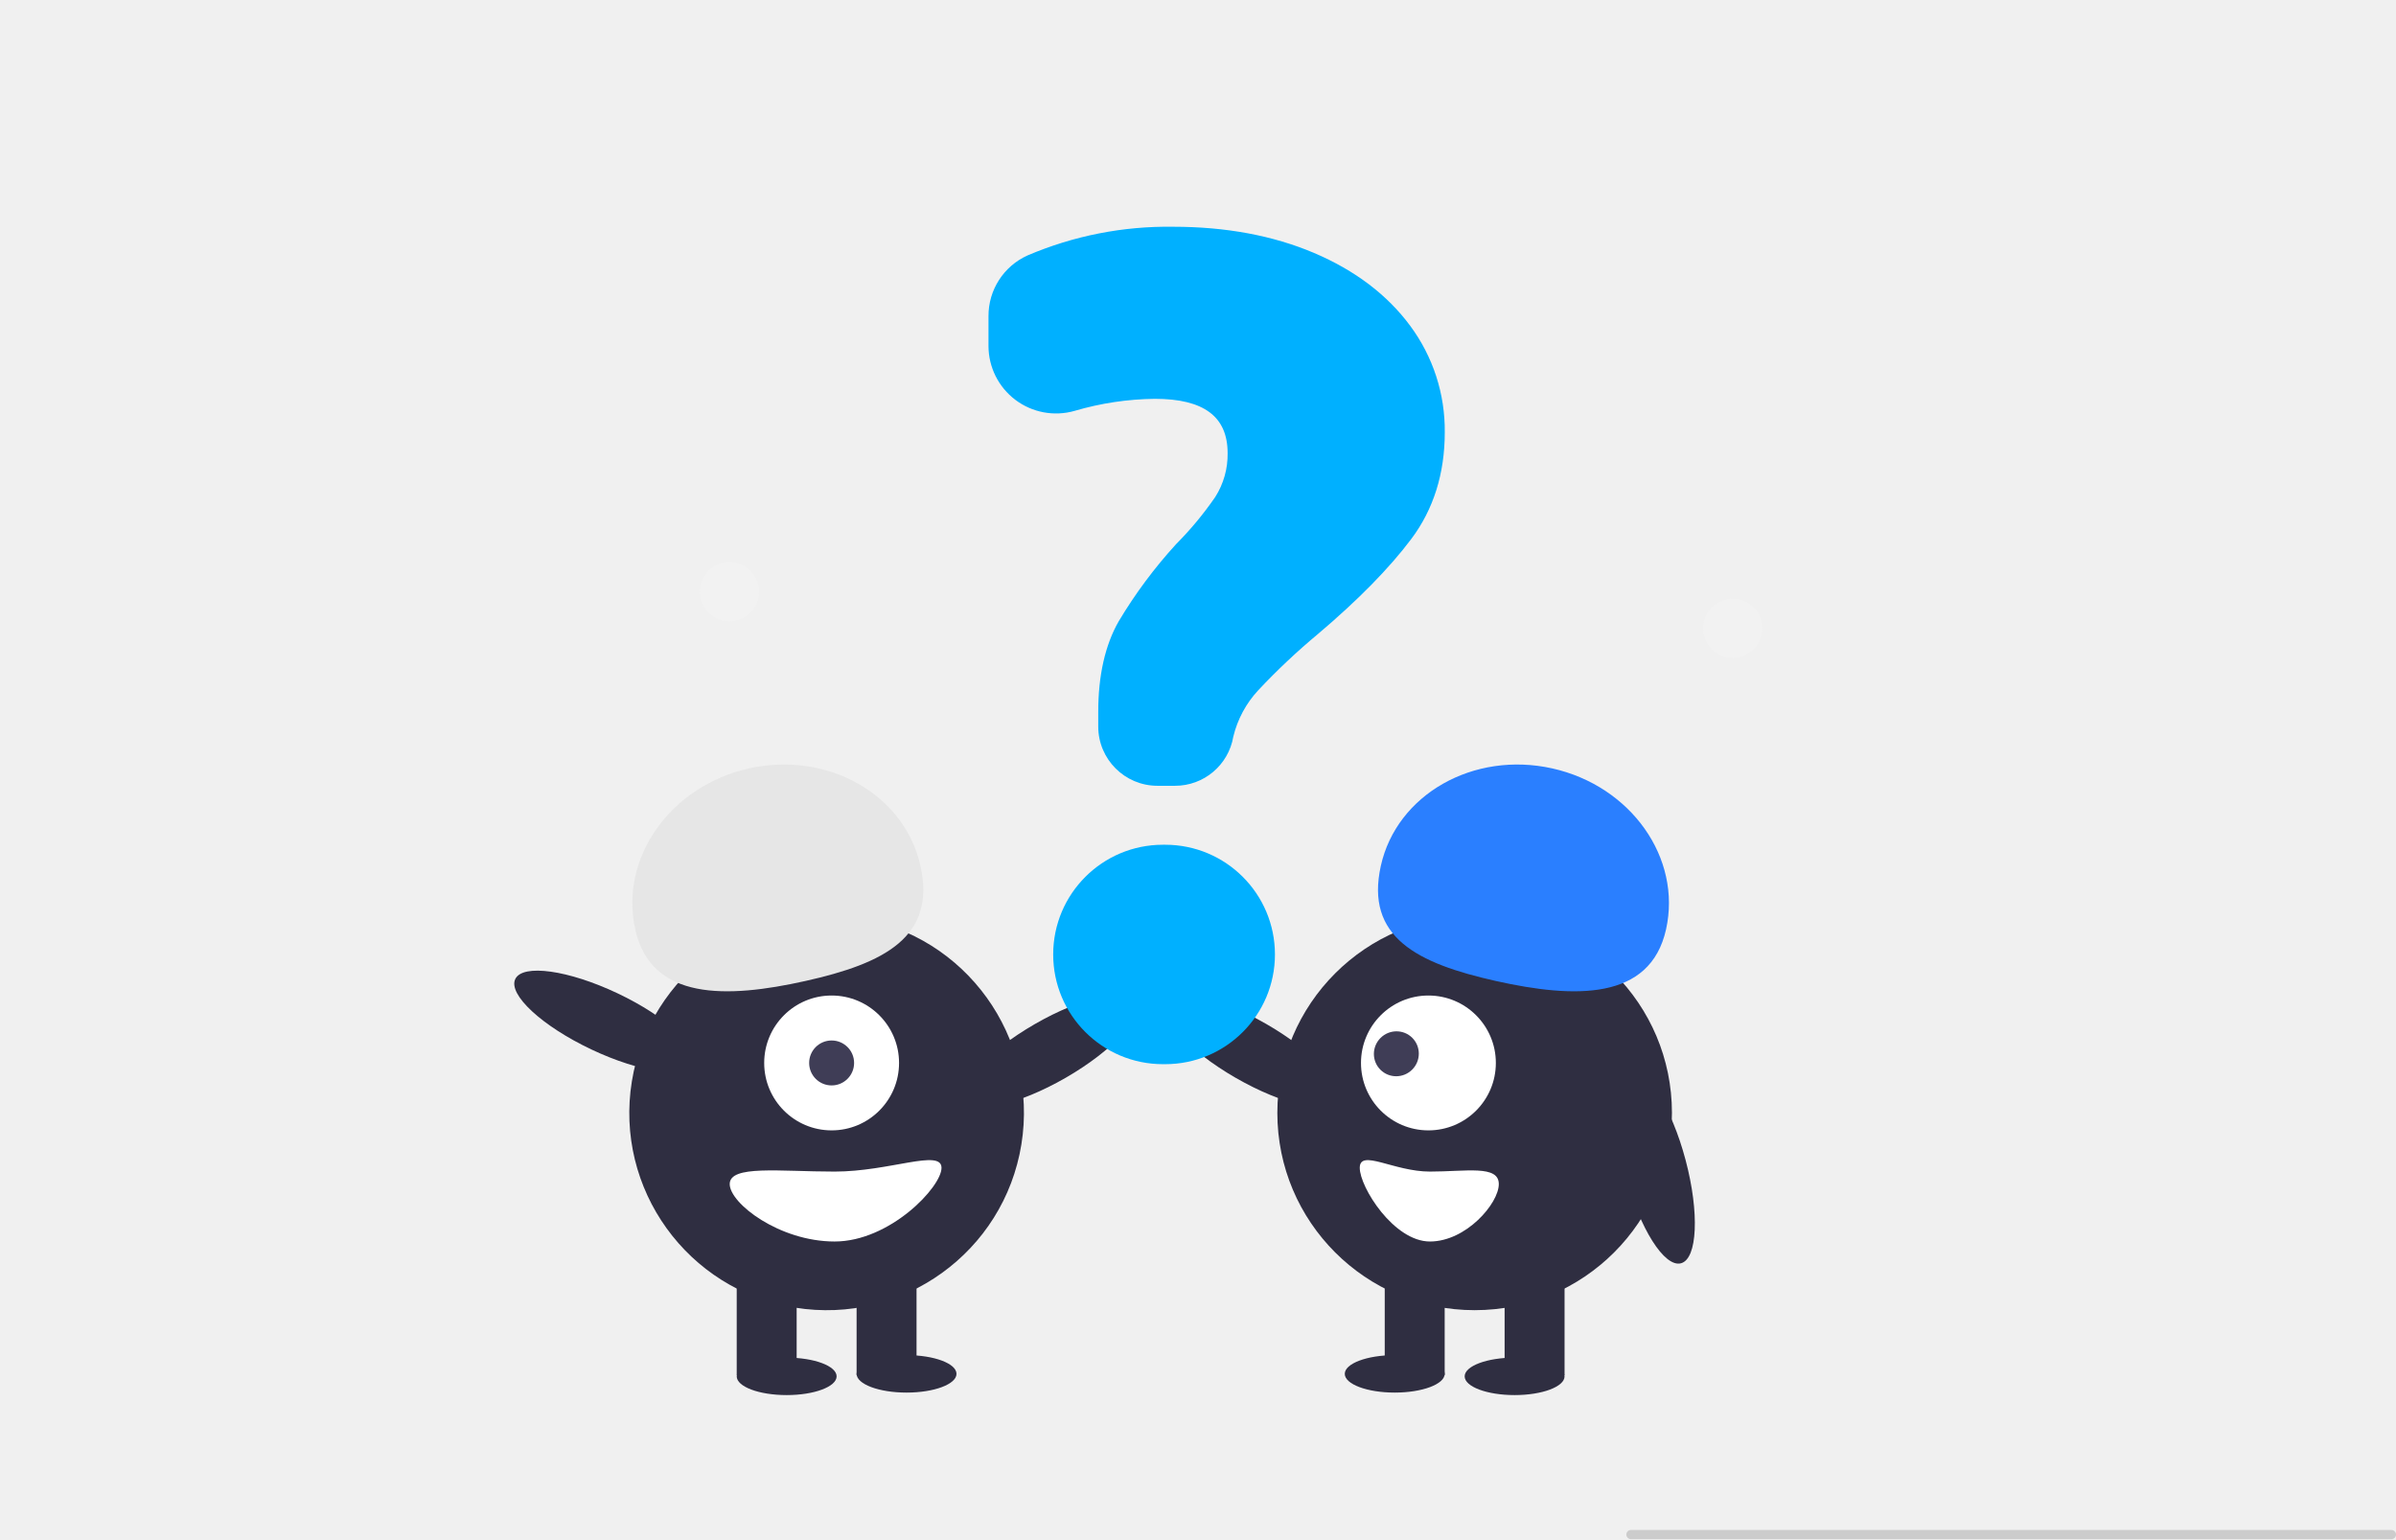
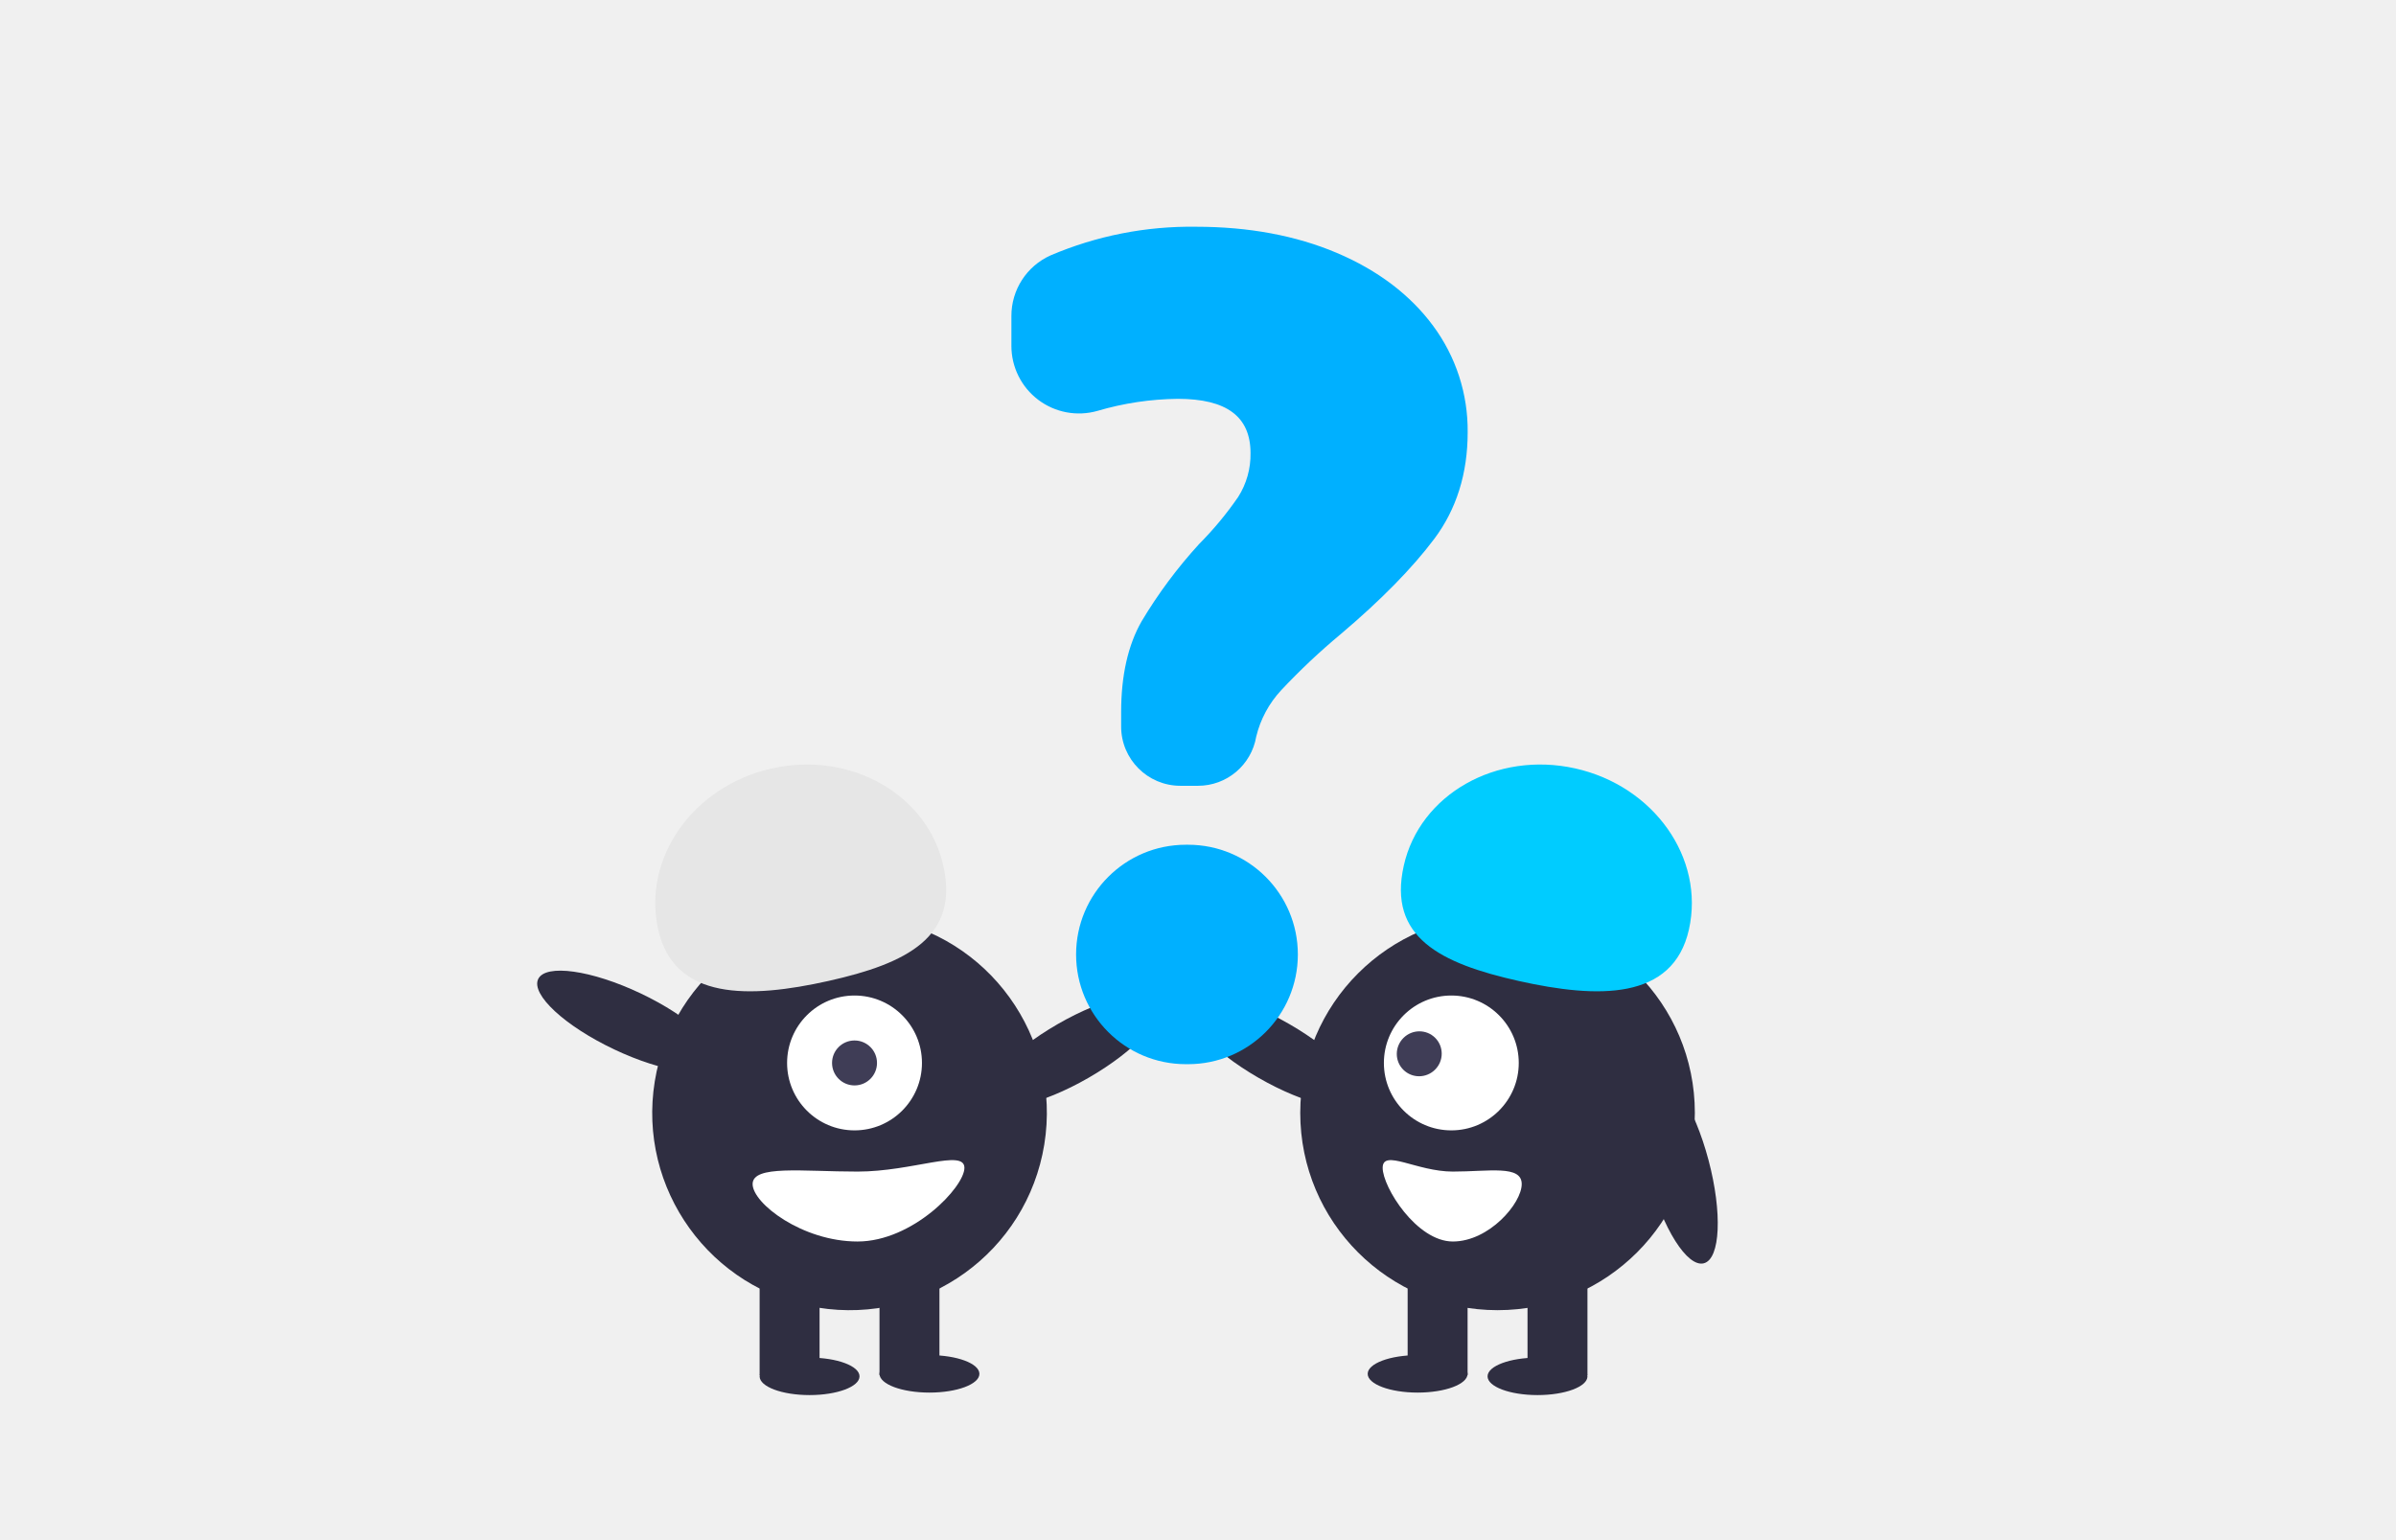
- <svg xmlns="http://www.w3.org/2000/svg" version="1.1" viewBox="0 0 523 336" height="336" width="523" data-name="Layer 1" id="b1a9ffcb-883a-40c3-a838-c4c452e3657e">
-   <defs id="defs294" />
-   <ellipse id="ellipse223" fill="#2f2e41" ry="4.089" rx="10.903" cy="300.46" cx="171.714" />
-   <ellipse id="ellipse225" fill="#2f2e41" ry="4.089" rx="10.903" cy="299.915" cx="197.881" />
-   <ellipse id="ellipse227" fill="#2f2e41" transform="rotate(-29.96257)" ry="6.76" rx="21.534" cy="313.254" cx="84.023" />
-   <circle id="circle229" fill="#2f2e41" transform="rotate(-80.78252)" r="43.067" cy="217.022" cx="-210.907" />
-   <rect id="rect231" fill="#2f2e41" height="23.442" width="13.084" y="276.746" x="160.811" />
-   <rect id="rect233" fill="#2f2e41" height="23.442" width="13.084" y="276.746" x="186.978" />
-   <circle id="circle235" fill="#ffffff" r="14.719" cy="232.043" cx="181.527" />
-   <circle id="circle237" fill="#3f3d56" r="4.906" cy="232.043" cx="181.527" />
-   <path id="path239" fill="#e6e6e6" d="m 138.66,202.895 c -3.477,-15.574 7.639,-31.31 24.829,-35.149 17.19,-3.838 33.944,5.675 37.422,21.249 3.477,15.574 -7.915,21.318 -25.105,25.156 -17.19,3.838 -33.668,4.318 -37.145,-11.256 z" />
-   <ellipse id="ellipse241" fill="#2f2e41" transform="rotate(-64.62574)" ry="21.534" rx="6.76" cy="214.747" cx="-144.918" />
-   <path id="path243" fill="#ffffff" d="m 159.282,258.483 c 0,4.215 10.853,12.539 22.897,12.539 12.043,0 23.335,-11.867 23.335,-16.082 0,-4.215 -11.292,0.818 -23.335,0.818 -12.043,0 -22.897,-1.489 -22.897,2.726 z" />
-   <ellipse id="ellipse245" fill="#2f2e41" ry="4.089" rx="10.903" cy="300.46" cx="330.609" />
-   <ellipse id="ellipse247" fill="#2f2e41" ry="4.089" rx="10.903" cy="299.915" cx="304.441" />
-   <ellipse id="ellipse249" fill="#2f2e41" transform="rotate(-60.03743)" ry="21.534" rx="6.76" cy="351.165" cx="-62.377" />
-   <circle id="circle251" fill="#2f2e41" r="43.067" cy="242.946" cx="321.886" />
-   <rect id="rect253" fill="#2f2e41" height="23.442" width="13.084" y="276.746" x="328.428" />
-   <rect id="rect255" fill="#2f2e41" height="23.442" width="13.084" y="276.746" x="302.261" />
-   <circle id="circle257" fill="#ffffff" r="14.719" cy="232.043" cx="311.796" />
-   <ellipse id="ellipse259" fill="#3f3d56" transform="rotate(-44.97427)" ry="4.886" rx="4.921" cy="378.165" cx="53.028" />
-   <path style="fill:#2a7fff" id="path261" fill="#00b0ff" d="m 326.518,214.151 c -17.19,-3.838 -28.582,-9.582 -25.105,-25.156 3.477,-15.574 20.232,-25.087 37.422,-21.249 17.19,3.838 28.306,19.575 24.829,35.149 -3.477,15.574 -19.956,15.094 -37.145,11.256 z" />
-   <ellipse id="ellipse263" fill="#2f2e41" transform="rotate(-14.87459)" ry="21.534" rx="6.76" cy="339.191" cx="283.834" />
-   <path id="path265" fill="#ffffff" d="m 312.129,255.758 c -7.907,0 -15.32,-5.033 -15.32,-0.818 0,4.215 7.413,16.082 15.32,16.082 7.907,0 15.032,-8.323 15.032,-12.539 0,-4.215 -7.125,-2.726 -15.032,-2.726 z" />
-   <path id="path267" fill="#00b0ff" d="M 256.472,171.539 H 252.647 a 12.937,12.937 0 0 1 -12.923,-12.923 v -3.211 c 0,-7.953 1.507,-14.612 4.479,-19.792 a 104.114,104.114 0 0 1 12.542,-16.852 74.269,74.269 0 0 0 8.528,-10.279 17.29,17.29 0 0 0 2.693,-9.562 c 0,-7.978 -5.198,-11.856 -15.891,-11.856 a 64.526,64.526 0 0 0 -17.515,2.629 14.745,14.745 0 0 1 -18.792,-14.178 v -6.5 A 14.463,14.463 0 0 1 224.3,55.758 78.083,78.083 0 0 1 256.11,49.5 c 11.444,0 21.775,1.922 30.707,5.713 8.948,3.799 16.017,9.157 21.011,15.924 a 38.352,38.352 0 0 1 7.536,23.244 c 0,8.98 -2.452,16.801 -7.287,23.247 -4.782,6.38 -11.638,13.364 -20.376,20.76 a 145.204,145.204 0 0 0 -13.063,12.307 22.718,22.718 0 0 0 -5.431,10.111 12.888,12.888 0 0 1 -12.736,10.733 z" />
-   <path id="path269" fill="#00b0ff" d="m 254.345,232.311 h -0.504 a 23.951,23.951 0 0 1 0,-47.902 h 0.504 a 23.951,23.951 0 1 1 0,47.902 z" />
-   <path id="path273" fill="#ccc" transform="translate(-338.5 -282)" d="M860.5,618h-166a1,1,0,0,1,0-2h166a1,1,0,0,1,0,2Z" />
-   <circle id="circle285" fill="#f2f2f2" r="6.467" cy="137.17" cx="378.22" />
-   <circle id="circle287" fill="#f2f2f2" r="6.467" cy="129.17" cx="159.22" />
+ <svg xmlns="http://www.w3.org/2000/svg" height="336" width="523" version="1.1" id="svg4071">
+   <defs id="defs4075" />
+   <g fill="#2f2e41" id="g4027" transform="translate(5)">
+     <ellipse ry="4.089" rx="10.903" cy="300.46" cx="171.714" id="ellipse4017" />
+     <ellipse ry="4.089" rx="10.903" cy="299.915" cx="197.882" id="ellipse4019" />
+     <ellipse transform="rotate(-29.963)" ry="6.76" rx="21.534" cy="313.254" cx="84.023" id="ellipse4021" />
+     <circle transform="rotate(-80.783)" r="43.067" cy="217.022" cx="-210.907" id="circle4023" />
+     <path d="m 160.811,276.746 h 13.084 v 23.442 h -13.084 z m 26.167,0 h 13.084 v 23.442 h -13.084 z" id="path4025" />
+   </g>
+   <circle fill="#ffffff" r="14.719" cy="232.043" cx="186.527" id="circle4029" />
+   <circle fill="#3f3d56" r="4.906" cy="232.043" cx="186.527" id="circle4031" />
+   <path fill="#e6e6e6" d="m 143.66,202.895 c -3.477,-15.574 7.639,-31.31 24.829,-35.149 17.19,-3.839 33.944,5.675 37.422,21.249 3.478,15.574 -7.915,21.318 -25.105,25.156 -17.19,3.838 -33.668,4.318 -37.145,-11.256 z" id="path4033" />
+   <ellipse fill="#2f2e41" transform="rotate(-64.626)" ry="21.534" rx="6.76" cy="219.265" cx="-142.775" id="ellipse4035" />
+   <path fill="#ffffff" d="m 164.282,258.483 c 0,4.215 10.853,12.539 22.897,12.539 12.044,0 23.335,-11.867 23.335,-16.082 0,-4.215 -11.292,0.818 -23.335,0.818 -12.043,0 -22.897,-1.489 -22.897,2.726 z" id="path4037" />
+   <g fill="#2f2e41" id="g4049" transform="translate(5)">
+     <ellipse ry="4.089" rx="10.903" cy="300.46" cx="330.609" id="ellipse4039" />
+     <ellipse ry="4.089" rx="10.903" cy="299.915" cx="304.441" id="ellipse4041" />
+     <ellipse transform="rotate(-60.037)" ry="21.534" rx="6.76" cy="351.165" cx="-62.377" id="ellipse4043" />
+     <circle r="43.067" cy="242.946" cx="321.886" id="circle4045" />
+     <path d="m 328.428,276.746 h 13.084 v 23.442 h -13.084 z m -26.167,0 h 13.084 v 23.442 h -13.084 z" id="path4047" />
+   </g>
+   <circle fill="#ffffff" r="14.719" cy="232.043" cx="316.796" id="circle4051" />
+   <ellipse fill="#3f3d56" transform="rotate(-44.974)" ry="4.886" rx="4.921" cy="381.699" cx="56.565" id="ellipse4053" />
+   <path fill="#2a7fff" d="m 331.518,214.151 c -17.19,-3.838 -28.582,-9.582 -25.105,-25.156 3.477,-15.574 20.232,-25.087 37.422,-21.249 17.19,3.838 28.306,19.575 24.829,35.149 -3.477,15.574 -19.956,15.094 -37.145,11.256 z" id="path4055" style="fill:#00ccff" />
+   <ellipse fill="#2f2e41" transform="rotate(-14.875)" ry="21.534" rx="6.76" cy="340.475" cx="288.666" id="ellipse4057" />
+   <path fill="#ffffff" d="m 317.129,255.758 c -7.907,0 -15.32,-5.033 -15.32,-0.818 0,4.215 7.413,16.082 15.32,16.082 7.907,0 15.032,-8.323 15.032,-12.539 0,-4.216 -7.125,-2.726 -15.032,-2.726 z" id="path4059" />
+   <path d="m 261.472,171.539 h -3.825 a 12.937,12.937 0 0 1 -12.923,-12.923 v -3.211 c 0,-7.953 1.507,-14.612 4.479,-19.792 a 104.114,104.114 0 0 1 12.542,-16.852 74.269,74.269 0 0 0 8.528,-10.279 17.29,17.29 0 0 0 2.693,-9.562 c 0,-7.978 -5.198,-11.856 -15.891,-11.856 A 64.526,64.526 0 0 0 239.56,89.693 14.745,14.745 0 0 1 220.768,75.515 v -6.5 a 14.463,14.463 0 0 1 8.532,-13.256 78.083,78.083 0 0 1 31.81,-6.258 c 11.444,0 21.775,1.922 30.707,5.713 8.948,3.799 16.017,9.157 21.011,15.924 a 38.352,38.352 0 0 1 7.536,23.244 c 0,8.98 -2.452,16.801 -7.287,23.247 -4.782,6.38 -11.638,13.364 -20.376,20.76 a 145.204,145.204 0 0 0 -13.063,12.307 22.718,22.718 0 0 0 -5.431,10.111 12.888,12.888 0 0 1 -12.736,10.733 z m -2.127,60.772 h -0.504 a 23.951,23.951 0 0 1 0,-47.902 h 0.504 a 23.951,23.951 0 1 1 0,47.902 z" fill="#00b0ff" id="path4061" />
+   <g fill="#f2f2f2" id="g4069" transform="translate(5)" />
</svg>
